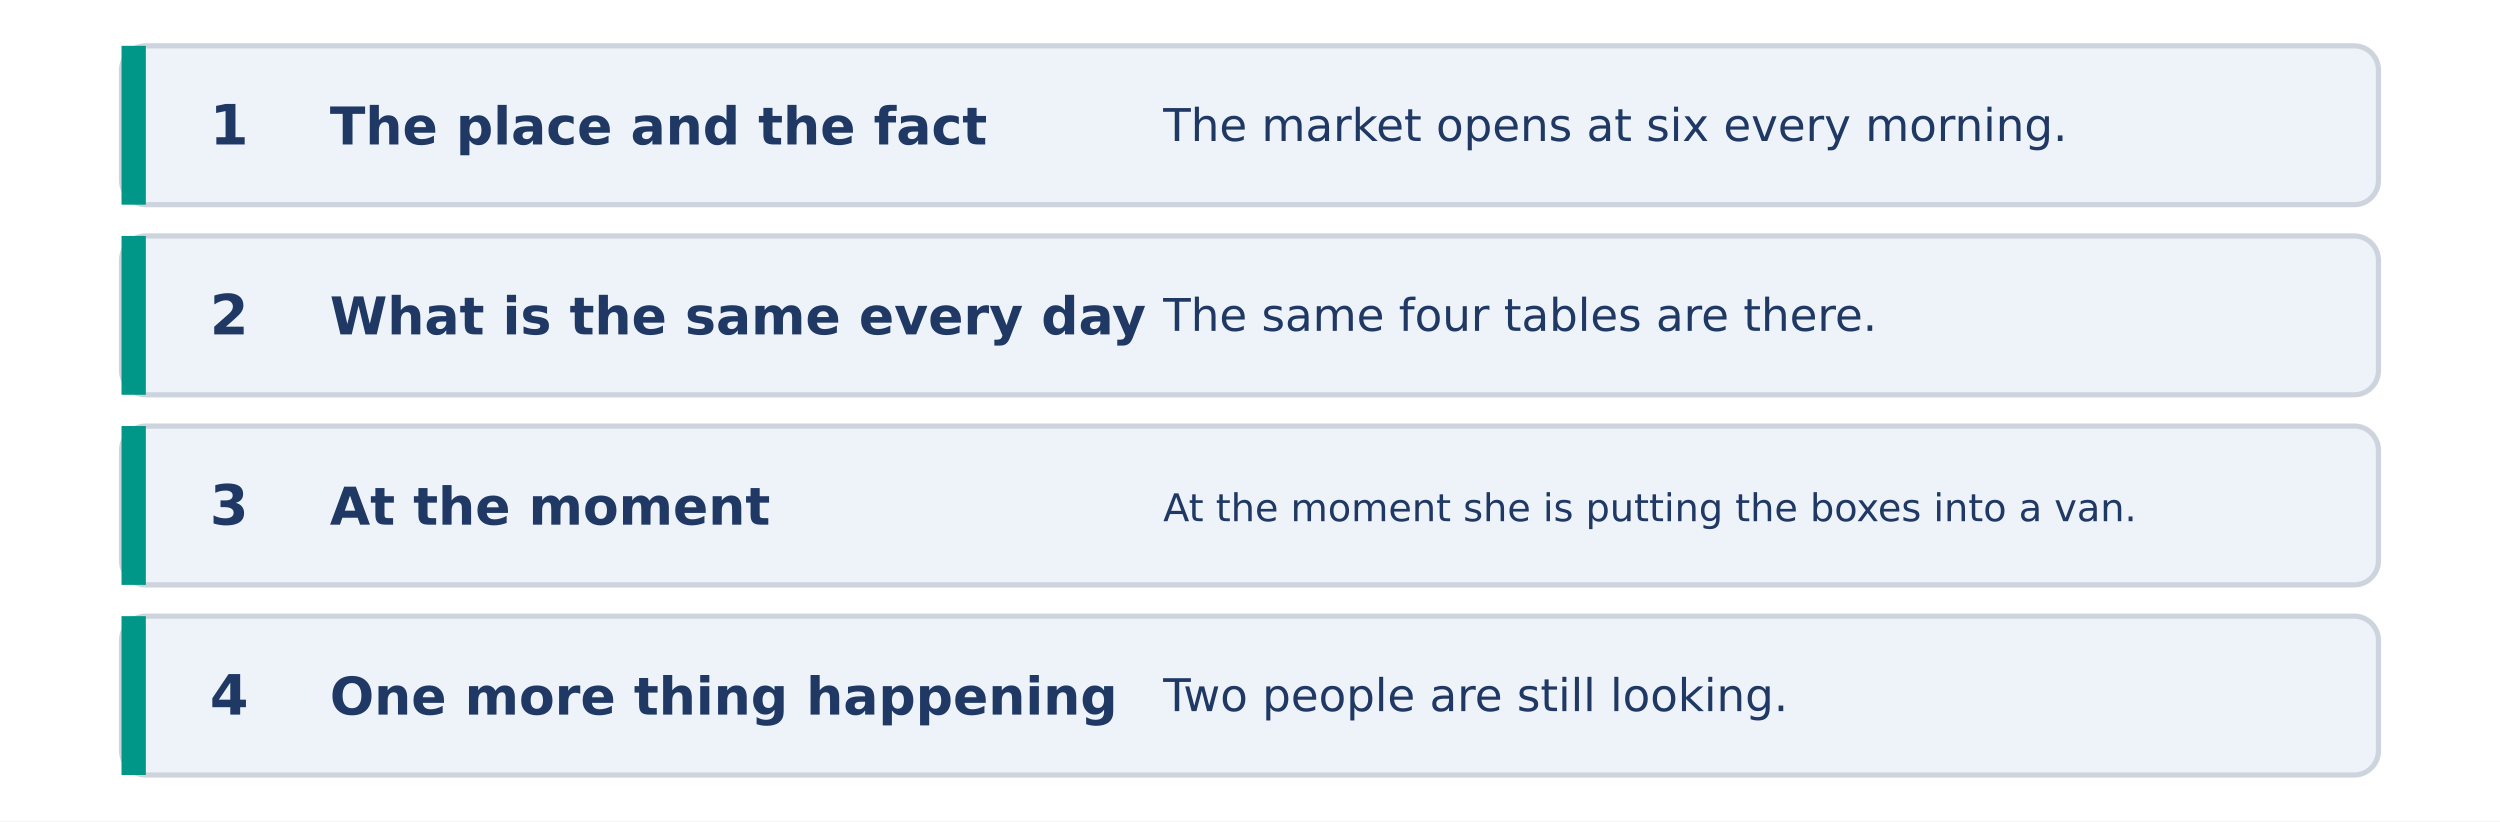
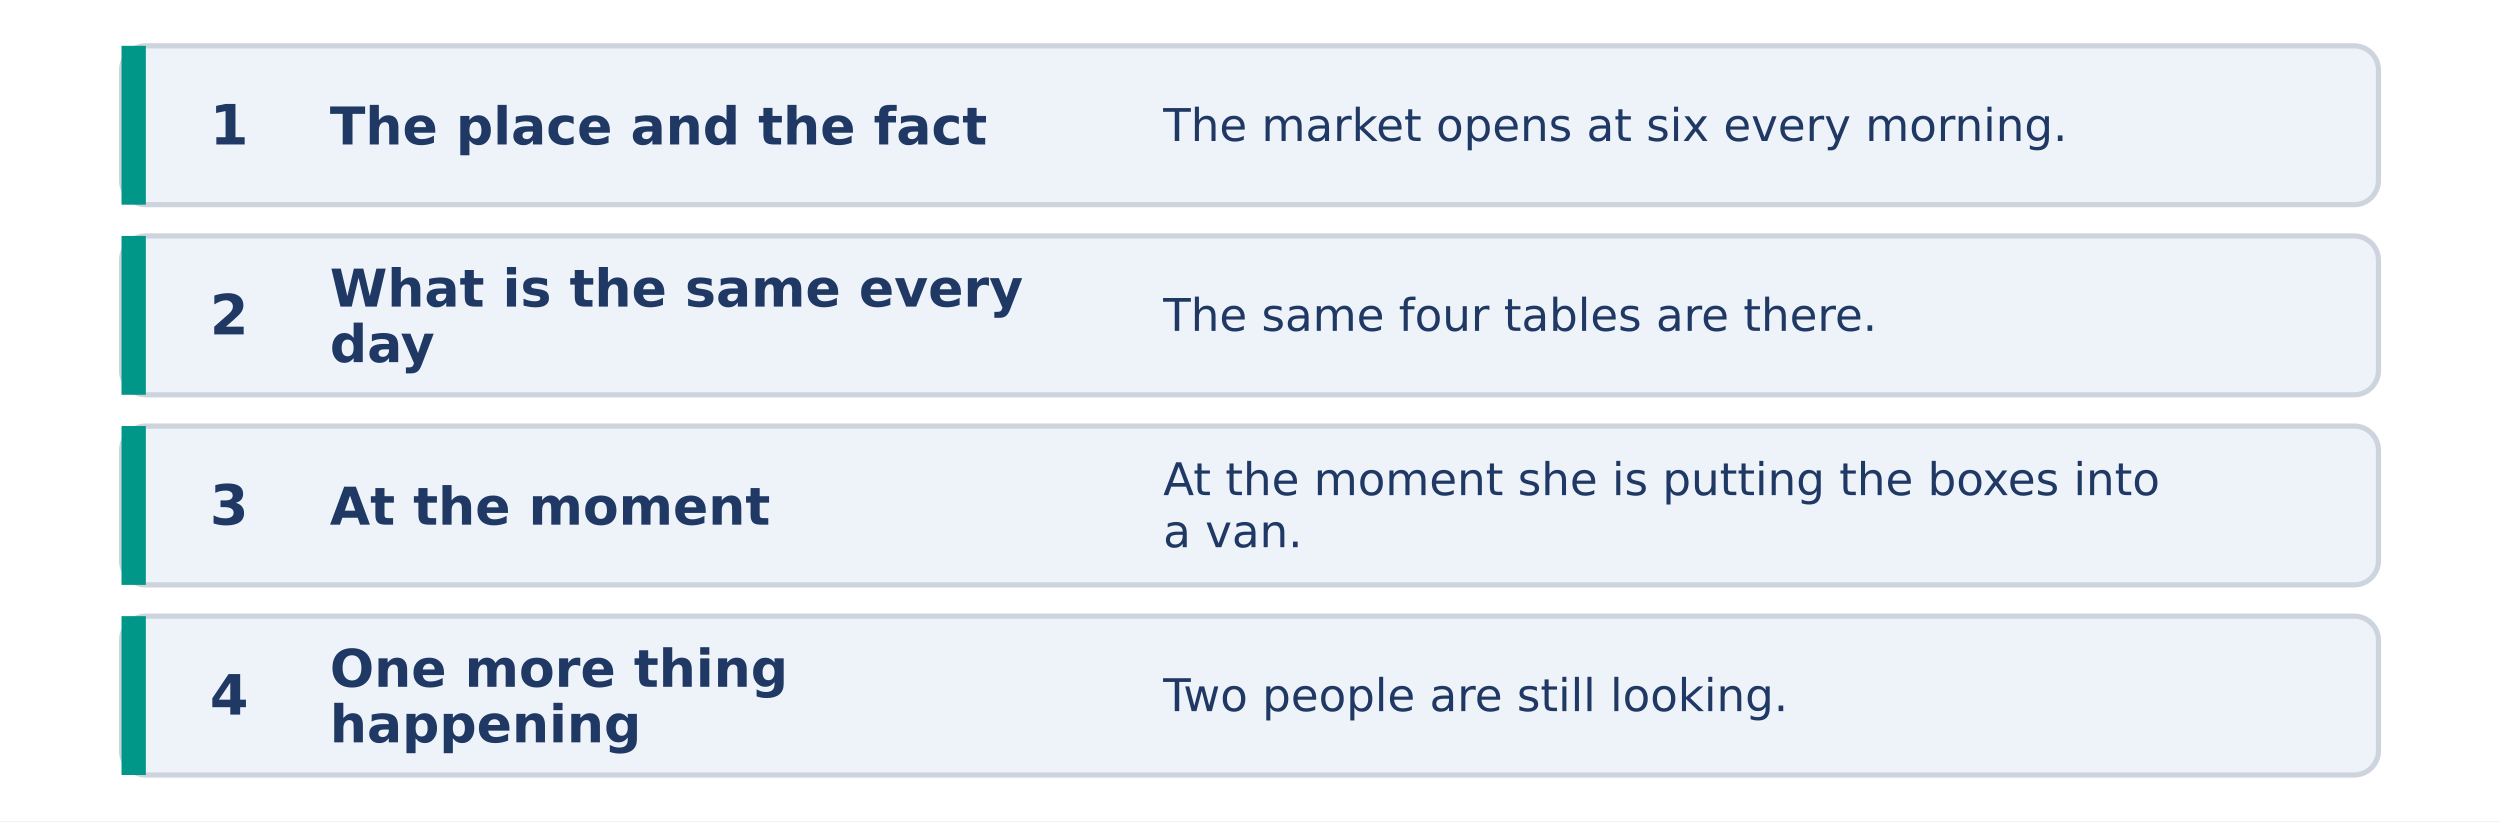
<svg xmlns="http://www.w3.org/2000/svg" width="1440" height="473" viewBox="0 0 1440 473">
  <rect width="1440" height="473" fill="#FFFFFF" />
  <rect x="70.0" y="26.4" width="1300.0" height="91.5" rx="14" fill="#EEF3F9" stroke="#CED4DD" stroke-width="3" />
  <rect x="70.0" y="26.4" width="14.0" height="91.5" rx="0" fill="#009688" stroke="none" stroke-width="0" />
  <text x="132.0" y="83.2" font-family="DejaVu Sans" font-size="32" font-weight="bold" fill="#1F3864" text-anchor="middle">1</text>
  <text x="190.0" y="83.2" font-family="DejaVu Sans" font-size="30" font-weight="bold" fill="#1F3864" text-anchor="start">The place and the fact</text>
  <text x="670.0" y="81.2" font-family="DejaVu Sans" font-size="26" font-weight="normal" fill="#1F3864" text-anchor="start">The market opens at six every morning.</text>
  <rect x="70.0" y="135.9" width="1300.0" height="91.5" rx="14" fill="#EEF3F9" stroke="#CED4DD" stroke-width="3" />
  <rect x="70.0" y="135.9" width="14.0" height="91.5" rx="0" fill="#009688" stroke="none" stroke-width="0" />
  <text x="132.0" y="192.6" font-family="DejaVu Sans" font-size="32" font-weight="bold" fill="#1F3864" text-anchor="middle">2</text>
-   <text x="190.0" y="192.6" font-family="DejaVu Sans" font-size="30" font-weight="bold" fill="#1F3864" text-anchor="start">What is the same every day</text>
+   <text x="190.0" y="176.6" font-family="DejaVu Sans" font-size="30" font-weight="bold" fill="#1F3864" text-anchor="start">What is the same every</text>
+   <text x="190.0" y="208.6" font-family="DejaVu Sans" font-size="30" font-weight="bold" fill="#1F3864" text-anchor="start">day</text>
  <text x="670.0" y="190.6" font-family="DejaVu Sans" font-size="26" font-weight="normal" fill="#1F3864" text-anchor="start">The same four tables are there.</text>
  <rect x="70.0" y="245.4" width="1300.0" height="91.5" rx="14" fill="#EEF3F9" stroke="#CED4DD" stroke-width="3" />
  <rect x="70.0" y="245.4" width="14.0" height="91.5" rx="0" fill="#009688" stroke="none" stroke-width="0" />
  <text x="132.0" y="302.2" font-family="DejaVu Sans" font-size="32" font-weight="bold" fill="#1F3864" text-anchor="middle">3</text>
  <text x="190.0" y="302.2" font-family="DejaVu Sans" font-size="30" font-weight="bold" fill="#1F3864" text-anchor="start">At the moment</text>
-   <text x="670.0" y="300.2" font-family="DejaVu Sans" font-size="22" font-weight="normal" fill="#1F3864" text-anchor="start">At the moment she is putting the boxes into a van.</text>
+   <text x="670.0" y="285.2" font-family="DejaVu Sans" font-size="26" font-weight="normal" fill="#1F3864" text-anchor="start">At the moment she is putting the boxes into</text>
+   <text x="670.0" y="315.2" font-family="DejaVu Sans" font-size="26" font-weight="normal" fill="#1F3864" text-anchor="start">a van.</text>
  <rect x="70.0" y="354.9" width="1300.0" height="91.5" rx="14" fill="#EEF3F9" stroke="#CED4DD" stroke-width="3" />
  <rect x="70.0" y="354.9" width="14.0" height="91.5" rx="0" fill="#009688" stroke="none" stroke-width="0" />
  <text x="132.0" y="411.6" font-family="DejaVu Sans" font-size="32" font-weight="bold" fill="#1F3864" text-anchor="middle">4</text>
-   <text x="190.0" y="411.6" font-family="DejaVu Sans" font-size="30" font-weight="bold" fill="#1F3864" text-anchor="start">One more thing happening</text>
+   <text x="190.0" y="395.6" font-family="DejaVu Sans" font-size="30" font-weight="bold" fill="#1F3864" text-anchor="start">One more thing</text>
+   <text x="190.0" y="427.6" font-family="DejaVu Sans" font-size="30" font-weight="bold" fill="#1F3864" text-anchor="start">happening</text>
  <text x="670.0" y="409.6" font-family="DejaVu Sans" font-size="26" font-weight="normal" fill="#1F3864" text-anchor="start">Two people are still looking.</text>
</svg>
